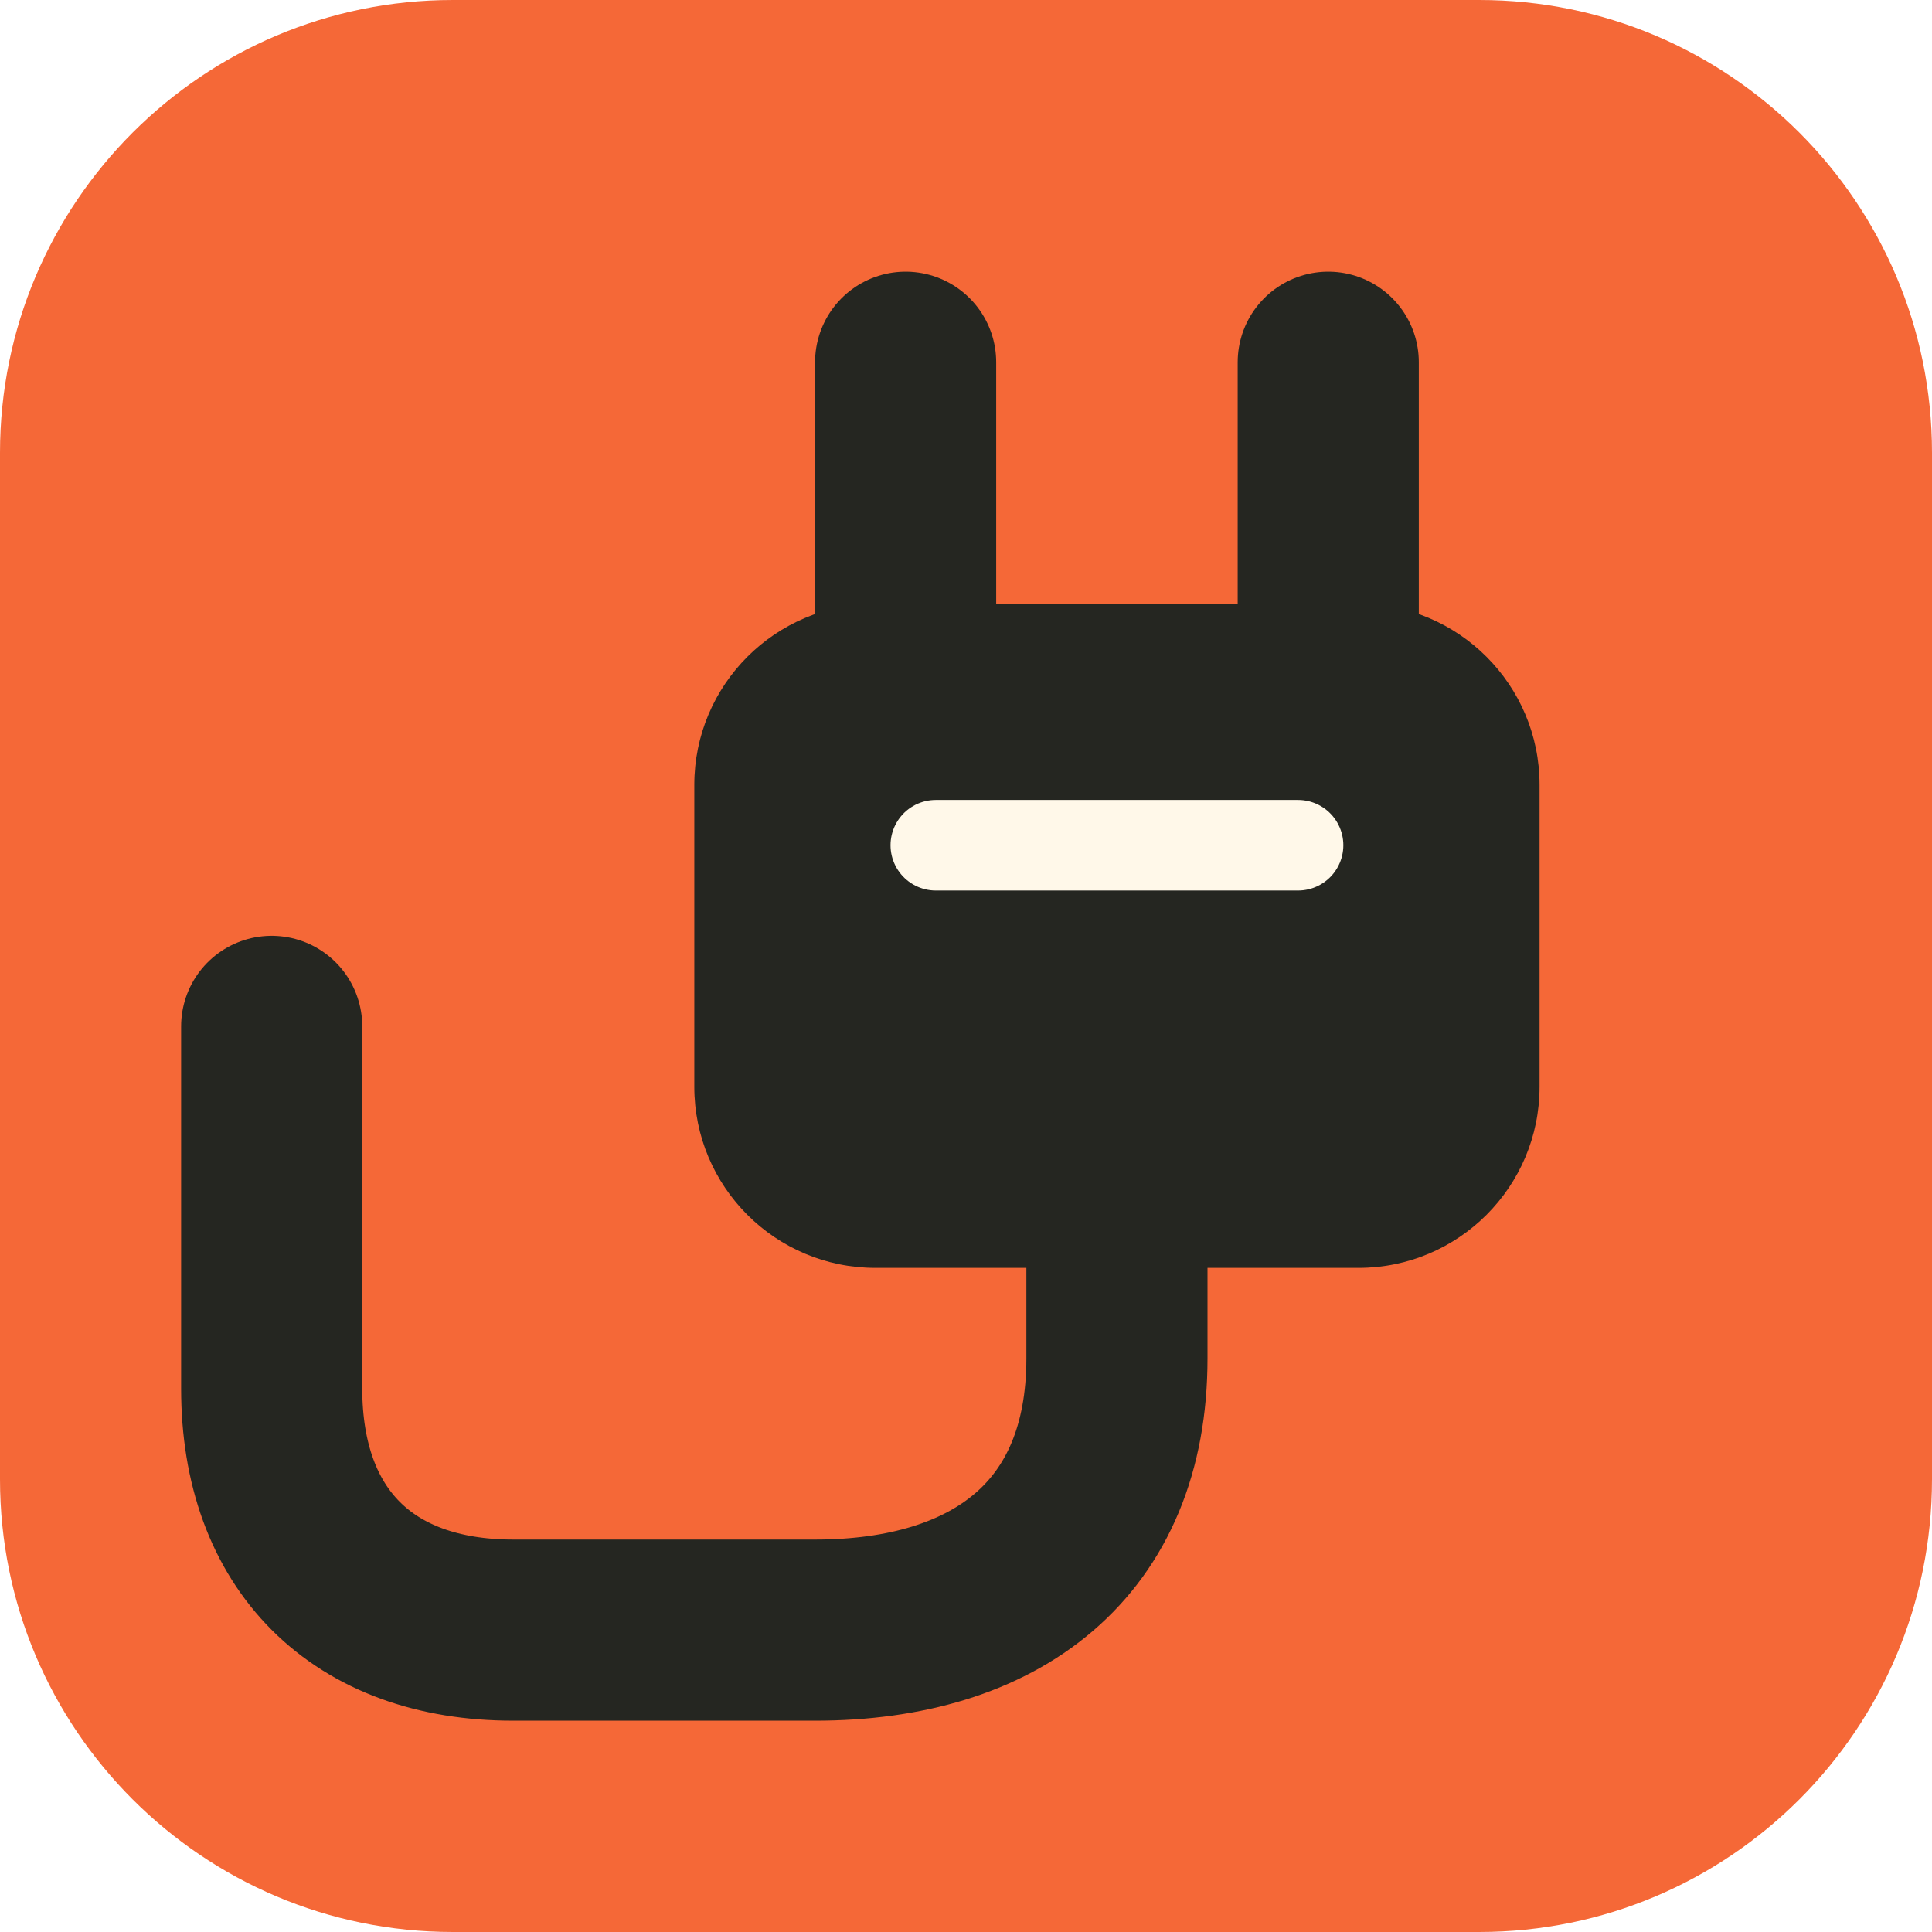
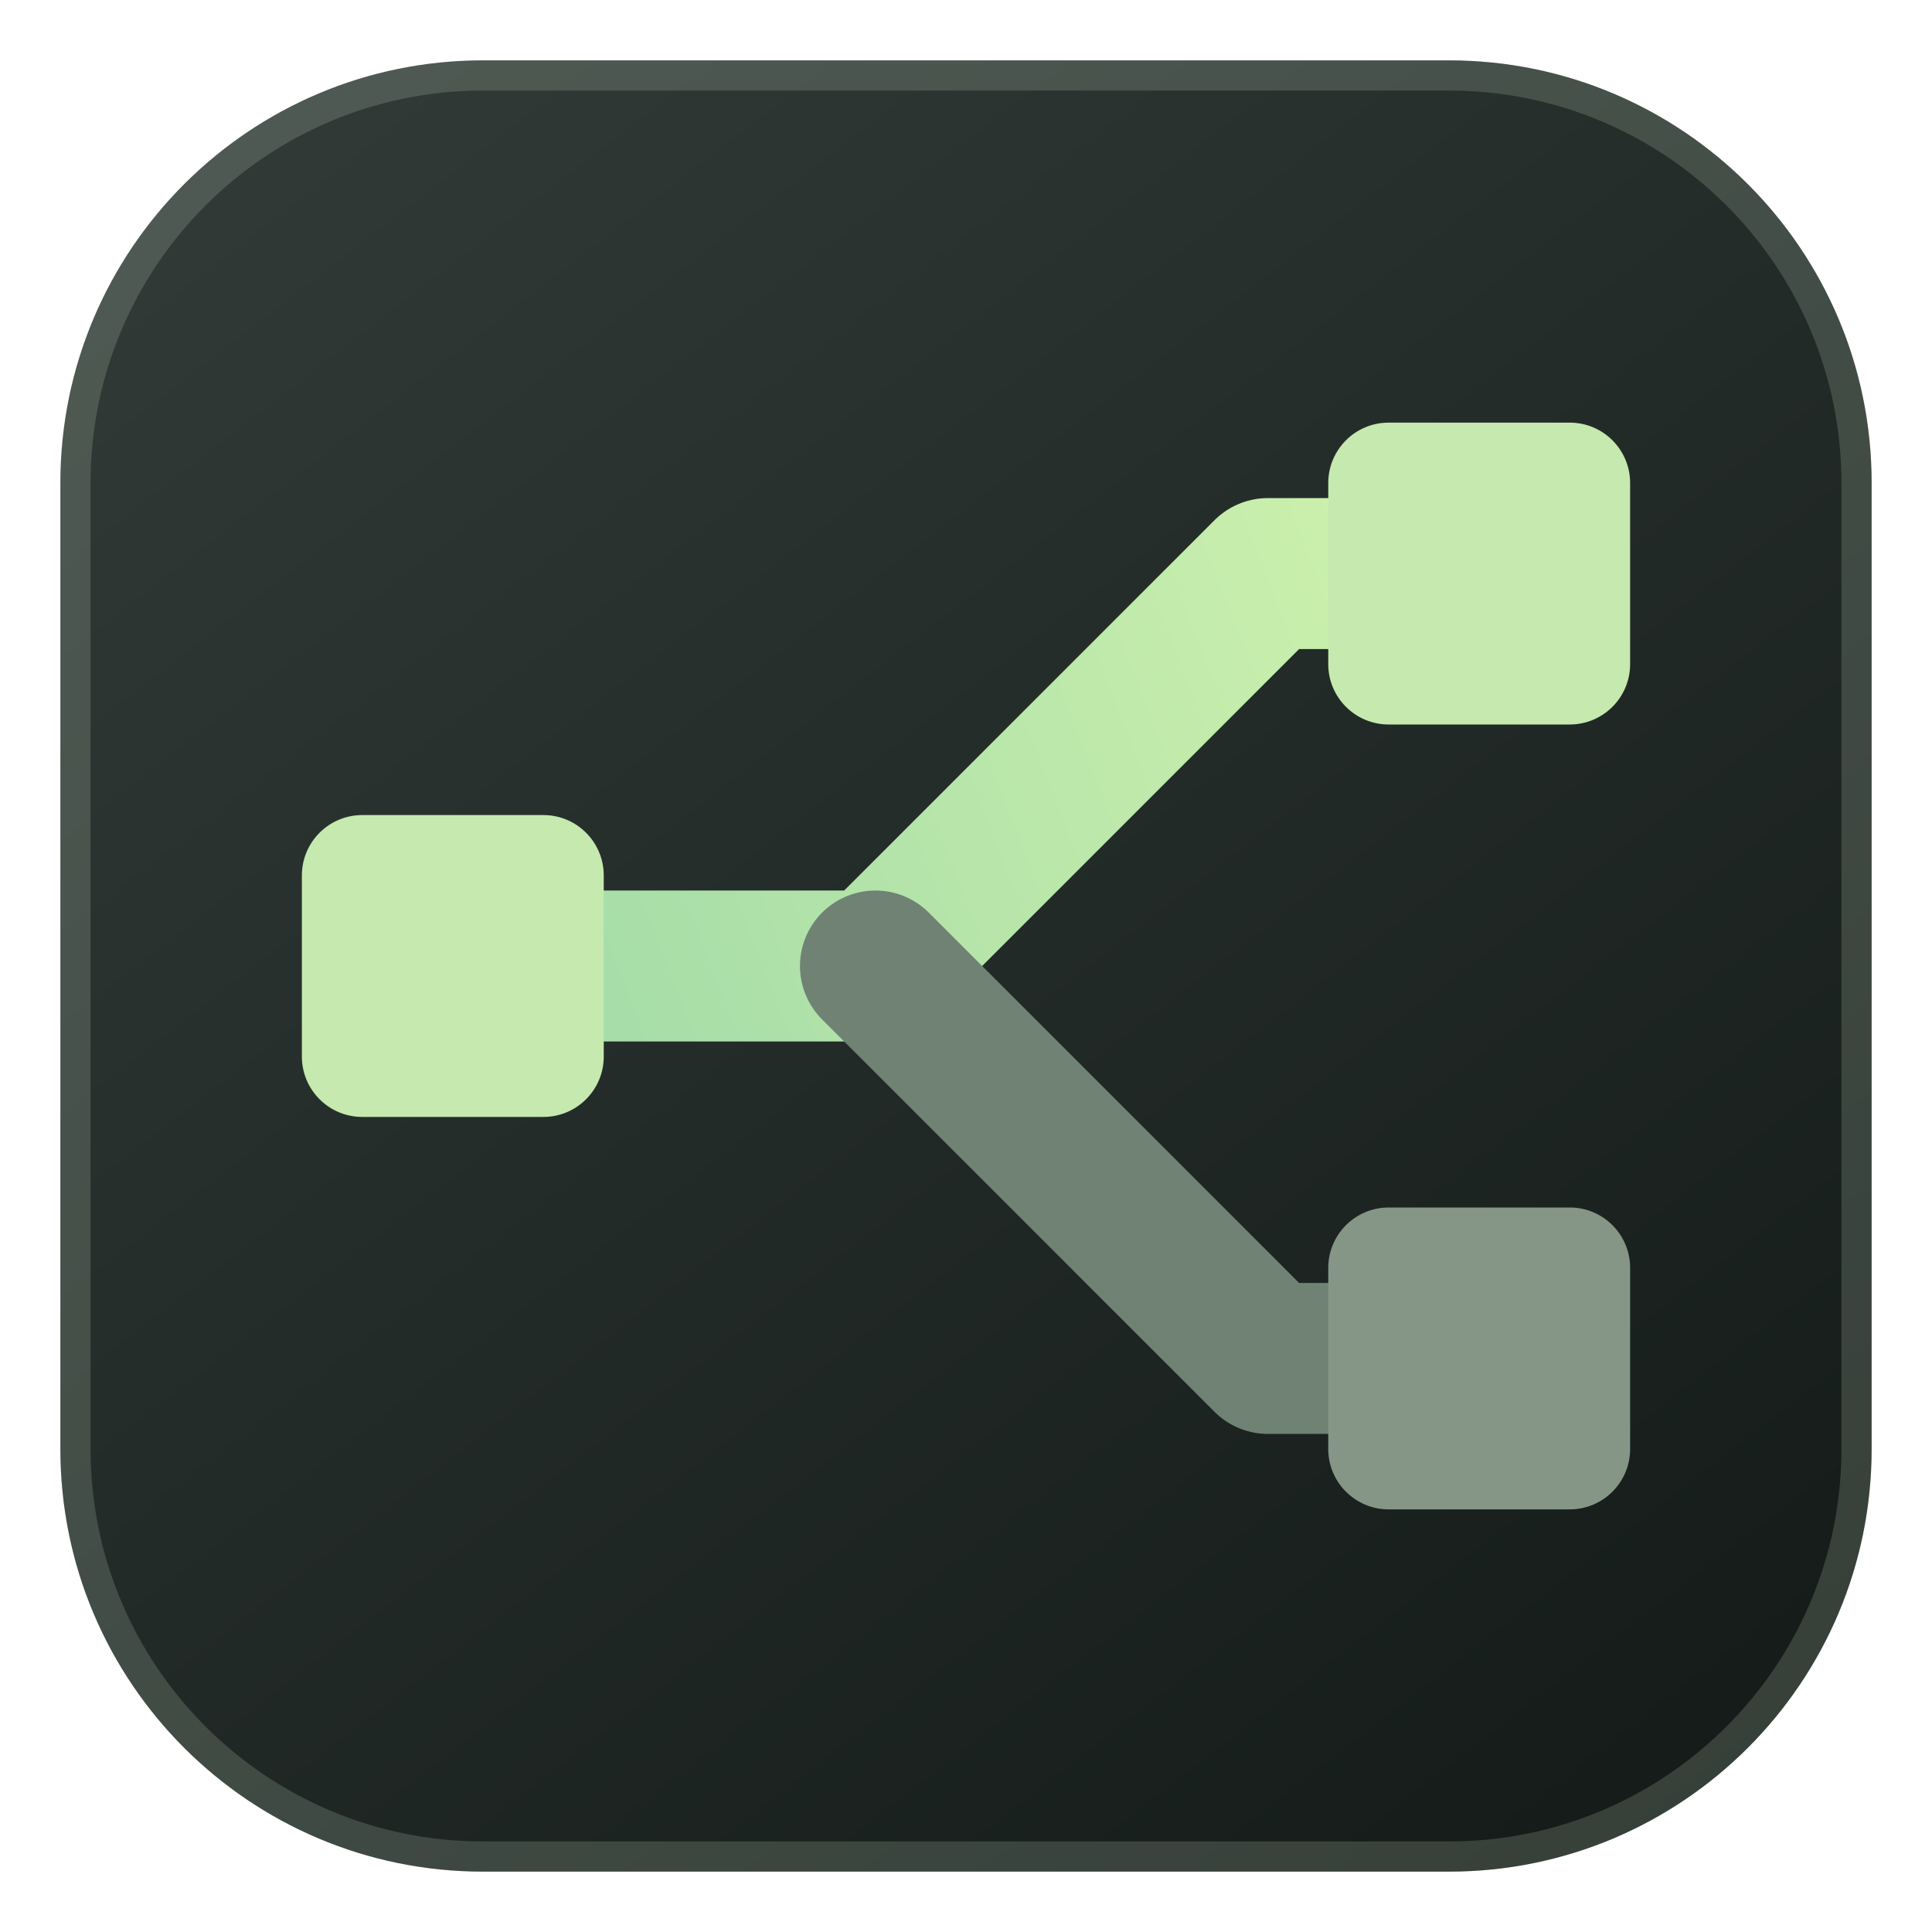
- <svg xmlns="http://www.w3.org/2000/svg" viewBox="0 0 64 64" role="img" aria-label="ocbar: угловой сетевой штекер">
-   <rect width="64" height="64" rx="15" fill="#f56837" />
-   <path d="M30 12v11m14-11v11" fill="none" stroke="#252621" stroke-width="6" stroke-linecap="round" />
-   <rect x="23" y="20" width="28" height="22" rx="6" fill="#252621" />
-   <path d="M37 39v6c0 6-4 9-10 9H17c-5 0-8-3-8-8V34" fill="none" stroke="#252621" stroke-width="6" stroke-linecap="round" />
-   <path d="M31 28h12" stroke="#fff8e9" stroke-width="3" stroke-linecap="round" />
+ <svg xmlns="http://www.w3.org/2000/svg" width="256" height="256" viewBox="0 0 64 64" fill="none">
+   <defs>
+     <linearGradient id="surface" x1="10" y1="5" x2="54" y2="62" gradientUnits="userSpaceOnUse">
+       <stop stop-color="#303936" />
+       <stop offset="1" stop-color="#141B18" />
+     </linearGradient>
+     <linearGradient id="route" x1="13" y1="32" x2="49" y2="18" gradientUnits="userSpaceOnUse">
+       <stop stop-color="#9FD9A7" />
+       <stop offset="1" stop-color="#D0F2AD" />
+     </linearGradient>
+   </defs>
+   <rect x="2" y="2" width="60" height="60" rx="14" fill="url(#surface)" />
+   <rect x="2.5" y="2.5" width="59" height="59" rx="13.5" stroke="#D6ECD5" stroke-opacity=".18" />
+   <path d="M15 32H29L42 19H48" stroke="url(#route)" stroke-width="5" stroke-linecap="round" stroke-linejoin="round" />
+   <path d="M29 32L42 45H48" stroke="#6F8274" stroke-width="5" stroke-linecap="round" stroke-linejoin="round" />
+   <rect x="10" y="27" width="10" height="10" rx="2" fill="#C5E9AE" />
+   <rect x="44" y="14" width="10" height="10" rx="2" fill="#C5E9AE" />
+   <rect x="44" y="40" width="10" height="10" rx="2" fill="#859687" />
</svg>
